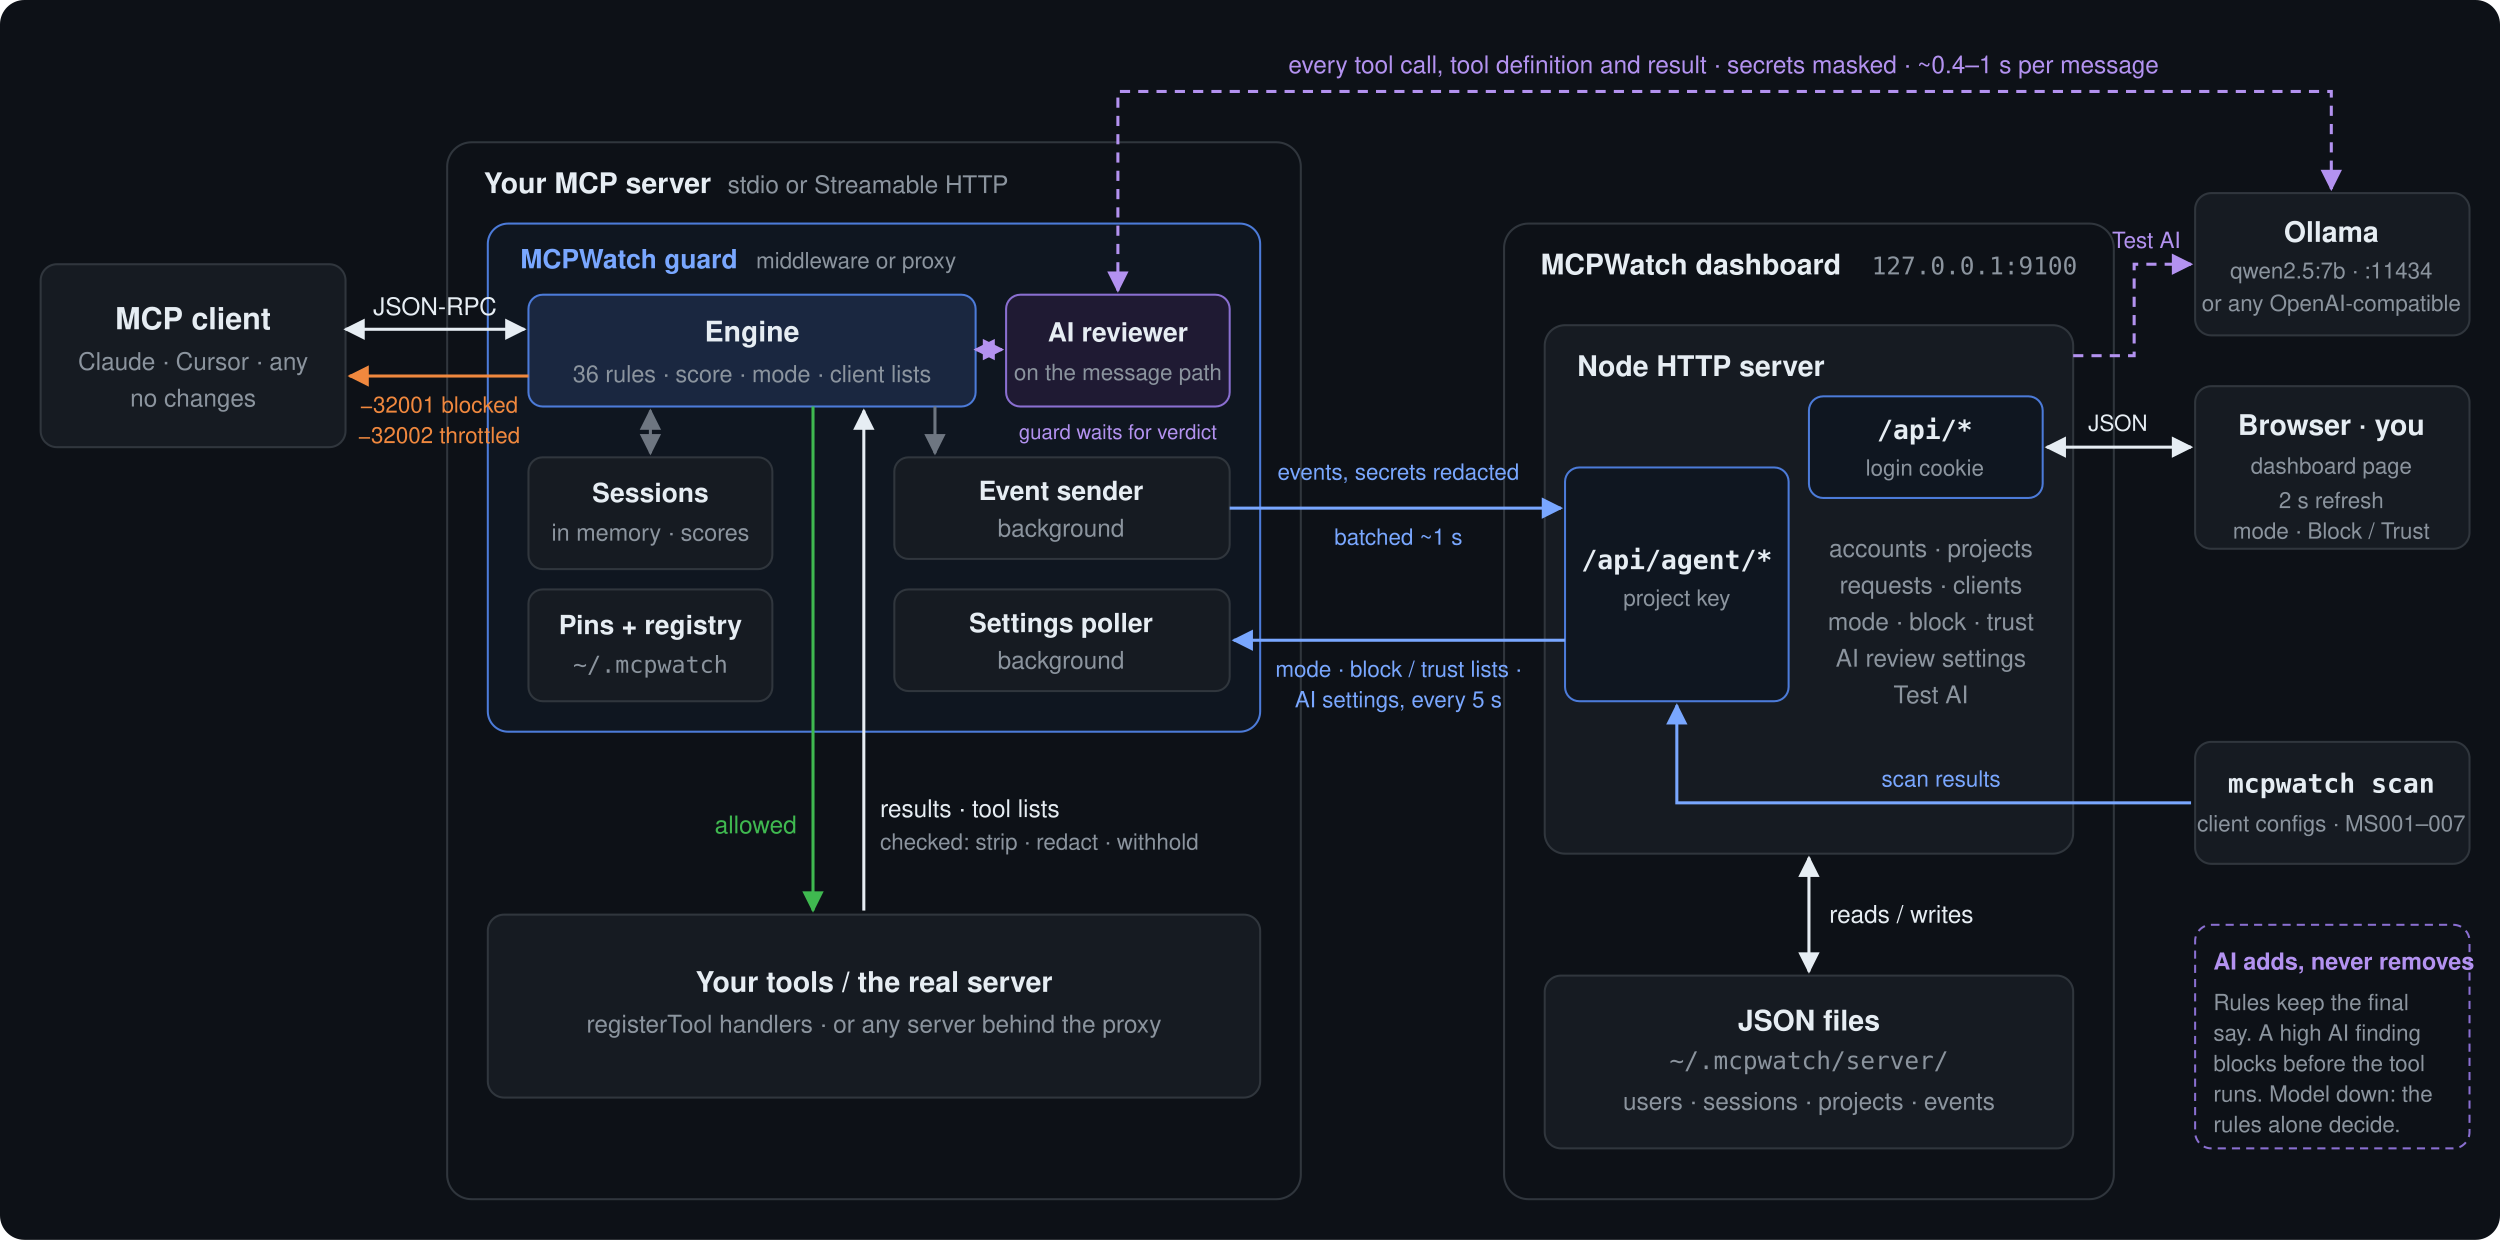
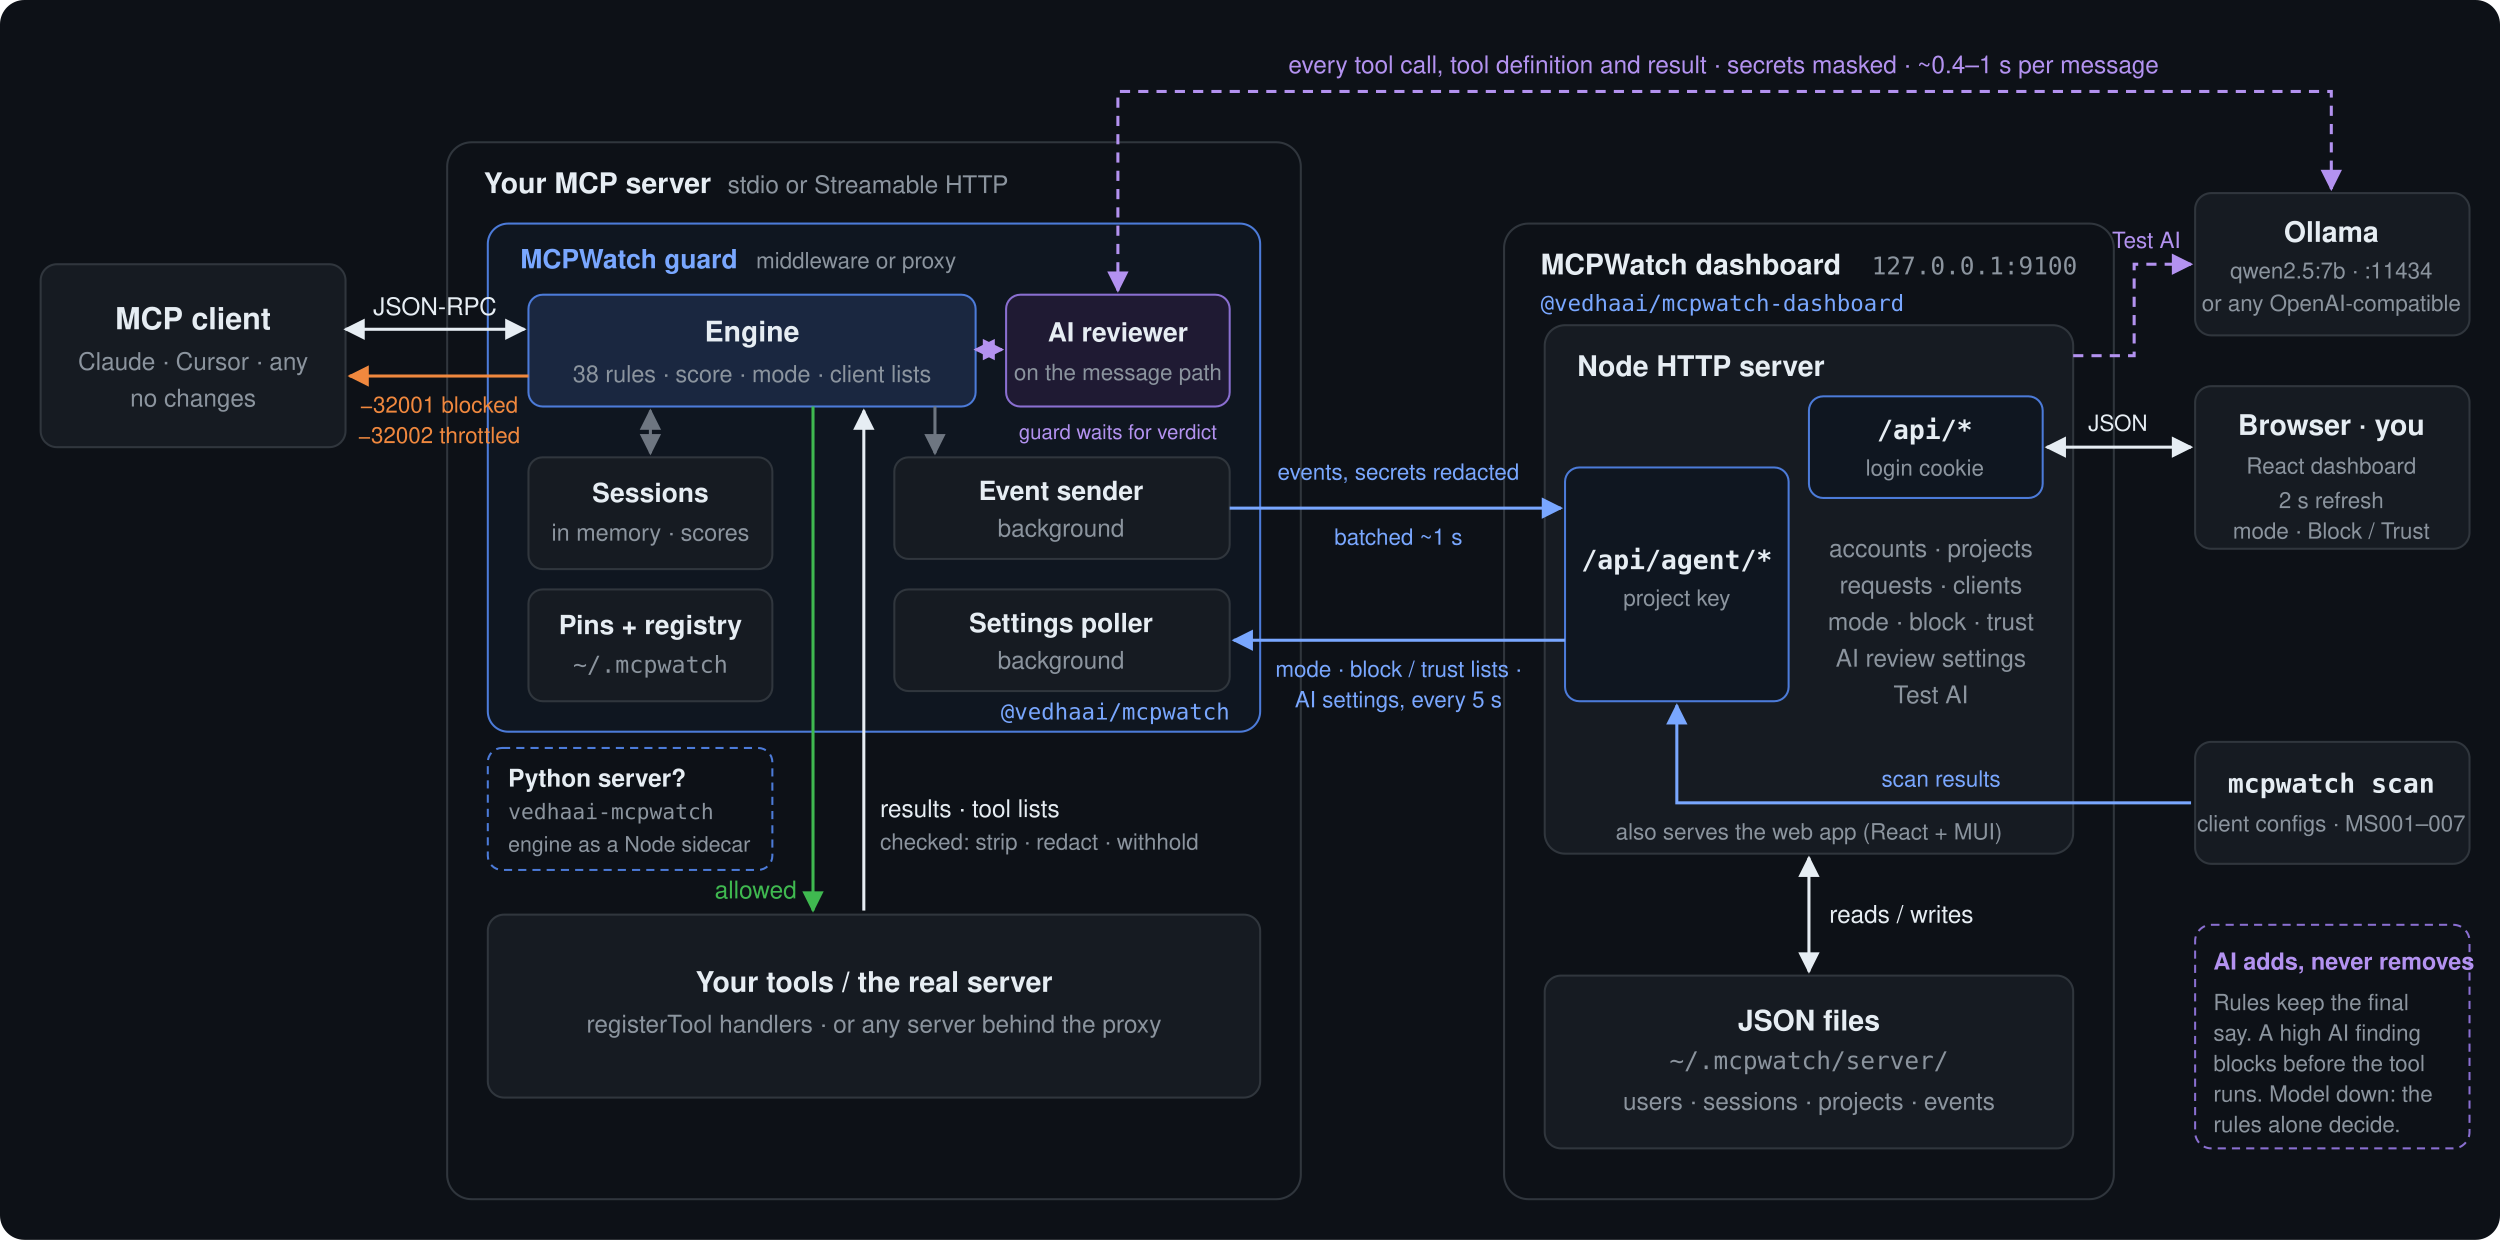
<svg xmlns="http://www.w3.org/2000/svg" viewBox="0 0 1230 610" width="1230" height="610" font-family="-apple-system, Segoe UI, Helvetica, Arial, sans-serif">
  <defs>
    <marker id="a-white" viewBox="0 0 10 10" refX="9" refY="5" markerWidth="7" markerHeight="7" orient="auto-start-reverse">
      <path d="M0 0L10 5L0 10z" fill="#e6edf3" />
    </marker>
    <marker id="a-grey" viewBox="0 0 10 10" refX="9" refY="5" markerWidth="7" markerHeight="7" orient="auto-start-reverse">
      <path d="M0 0L10 5L0 10z" fill="#6e7681" />
    </marker>
    <marker id="a-blue" viewBox="0 0 10 10" refX="9" refY="5" markerWidth="7" markerHeight="7" orient="auto-start-reverse">
      <path d="M0 0L10 5L0 10z" fill="#79a7ff" />
    </marker>
    <marker id="a-green" viewBox="0 0 10 10" refX="9" refY="5" markerWidth="7" markerHeight="7" orient="auto-start-reverse">
      <path d="M0 0L10 5L0 10z" fill="#3fb950" />
    </marker>
    <marker id="a-orange" viewBox="0 0 10 10" refX="9" refY="5" markerWidth="7" markerHeight="7" orient="auto-start-reverse">
      <path d="M0 0L10 5L0 10z" fill="#f0883e" />
    </marker>
    <marker id="a-purple" viewBox="0 0 10 10" refX="9" refY="5" markerWidth="7" markerHeight="7" orient="auto-start-reverse">
      <path d="M0 0L10 5L0 10z" fill="#b392f0" />
    </marker>
  </defs>
  <rect width="1230" height="610" rx="12" fill="#0d1117" />
  <rect x="20" y="130" width="150" height="90" rx="8" fill="#161b22" stroke="#30363d" />
  <text x="95" y="162" fill="#e6edf3" font-size="15" font-weight="600" text-anchor="middle">MCP client</text>
  <text x="95" y="182" fill="#8b949e" font-size="12" text-anchor="middle">Claude · Cursor · any</text>
  <text x="95" y="200" fill="#8b949e" font-size="12" text-anchor="middle">no changes</text>
  <rect x="220" y="70" width="420" height="520" rx="12" fill="none" stroke="#30363d" />
  <text x="238" y="95" fill="#e6edf3" font-size="14" font-weight="600">Your MCP server</text>
  <text x="358" y="95" fill="#8b949e" font-size="12">stdio or Streamable HTTP</text>
  <rect x="240" y="110" width="380" height="250" rx="10" fill="#0f1620" stroke="#4c7bd9" />
  <text x="256" y="132" fill="#79a7ff" font-size="13" font-weight="600">MCPWatch guard</text>
  <text x="372" y="132" fill="#8b949e" font-size="11">middleware or proxy</text>
+   <text x="605" y="354" fill="#79a7ff" font-size="11" text-anchor="end" font-family="Consolas, Menlo, monospace">@vedhaai/mcpwatch</text>
  <rect x="260" y="145" width="220" height="55" rx="7" fill="#1a2740" stroke="#4c7bd9" />
  <text x="370" y="168" fill="#e6edf3" font-size="14" font-weight="600" text-anchor="middle">Engine</text>
-   <text x="370" y="188" fill="#8b949e" font-size="11.5" text-anchor="middle">36 rules · score · mode · client lists</text>
+   <text x="370" y="188" fill="#8b949e" font-size="11.5" text-anchor="middle">38 rules · score · mode · client lists</text>
  <rect x="495" y="145" width="110" height="55" rx="7" fill="#1f1a33" stroke="#8a6fd1" />
  <text x="550" y="168" fill="#e6edf3" font-size="13" font-weight="600" text-anchor="middle">AI reviewer</text>
  <text x="550" y="187" fill="#8b949e" font-size="11" text-anchor="middle">on the message path</text>
  <rect x="260" y="225" width="120" height="55" rx="7" fill="#161b22" stroke="#30363d" />
  <text x="320" y="247" fill="#e6edf3" font-size="13" font-weight="600" text-anchor="middle">Sessions</text>
  <text x="320" y="266" fill="#8b949e" font-size="11.5" text-anchor="middle">in memory · scores</text>
  <rect x="260" y="290" width="120" height="55" rx="7" fill="#161b22" stroke="#30363d" />
  <text x="320" y="312" fill="#e6edf3" font-size="13" font-weight="600" text-anchor="middle">Pins + registry</text>
  <text x="320" y="331" fill="#8b949e" font-size="11.5" text-anchor="middle" font-family="Consolas, Menlo, monospace">~/.mcpwatch</text>
  <rect x="440" y="225" width="165" height="50" rx="7" fill="#161b22" stroke="#30363d" />
  <text x="522" y="246" fill="#e6edf3" font-size="13" font-weight="600" text-anchor="middle">Event sender</text>
  <text x="522" y="264" fill="#8b949e" font-size="12" text-anchor="middle">background</text>
  <rect x="440" y="290" width="165" height="50" rx="7" fill="#161b22" stroke="#30363d" />
  <text x="522" y="311" fill="#e6edf3" font-size="13" font-weight="600" text-anchor="middle">Settings poller</text>
  <text x="522" y="329" fill="#8b949e" font-size="12" text-anchor="middle">background</text>
+   <rect x="240" y="368" width="140" height="60" rx="7" fill="none" stroke="#4c7bd9" stroke-dasharray="4 3" />
+   <text x="250" y="387" fill="#e6edf3" font-size="12" font-weight="600">Python server?</text>
+   <text x="250" y="403" fill="#8b949e" font-size="10.5" font-family="Consolas, Menlo, monospace">vedhaai-mcpwatch</text>
+   <text x="250" y="419" fill="#8b949e" font-size="10.5">engine as a Node sidecar</text>
  <rect x="240" y="450" width="380" height="90" rx="8" fill="#161b22" stroke="#30363d" />
  <text x="430" y="488" fill="#e6edf3" font-size="14" font-weight="600" text-anchor="middle">Your tools / the real server</text>
  <text x="430" y="508" fill="#8b949e" font-size="12" text-anchor="middle">registerTool handlers · or any server behind the proxy</text>
  <rect x="740" y="110" width="300" height="480" rx="12" fill="none" stroke="#30363d" />
  <text x="758" y="135" fill="#e6edf3" font-size="14" font-weight="600">MCPWatch dashboard</text>
  <text x="1022" y="135" fill="#8b949e" font-size="12" text-anchor="end" font-family="Consolas, Menlo, monospace">127.0.0.1:9100</text>
+   <text x="758" y="153" fill="#79a7ff" font-size="11" font-family="Consolas, Menlo, monospace">@vedhaai/mcpwatch-dashboard</text>
  <rect x="760" y="160" width="260" height="260" rx="10" fill="#161b22" stroke="#30363d" />
  <text x="776" y="185" fill="#e6edf3" font-size="14" font-weight="600">Node HTTP server</text>
+   <text x="890" y="413" fill="#8b949e" font-size="11" text-anchor="middle">also serves the web app (React + MUI)</text>
  <rect x="890" y="195" width="115" height="50" rx="7" fill="#0f1620" stroke="#4c7bd9" />
  <text x="947" y="216" fill="#e6edf3" font-size="13" font-weight="600" text-anchor="middle" font-family="Consolas, Menlo, monospace">/api/*</text>
  <text x="947" y="234" fill="#8b949e" font-size="11" text-anchor="middle">login cookie</text>
  <rect x="770" y="230" width="110" height="115" rx="7" fill="#0f1620" stroke="#4c7bd9" />
  <text x="825" y="280" fill="#e6edf3" font-size="13" font-weight="600" text-anchor="middle" font-family="Consolas, Menlo, monospace">/api/agent/*</text>
  <text x="825" y="298" fill="#8b949e" font-size="11" text-anchor="middle">project key</text>
  <text x="950" y="274" fill="#8b949e" font-size="12" text-anchor="middle">accounts · projects</text>
  <text x="950" y="292" fill="#8b949e" font-size="12" text-anchor="middle">requests · clients</text>
  <text x="950" y="310" fill="#8b949e" font-size="12" text-anchor="middle">mode · block · trust</text>
  <text x="950" y="328" fill="#8b949e" font-size="12" text-anchor="middle">AI review settings</text>
  <text x="950" y="346" fill="#8b949e" font-size="12" text-anchor="middle">Test AI</text>
  <rect x="760" y="480" width="260" height="85" rx="8" fill="#161b22" stroke="#30363d" />
  <text x="890" y="507" fill="#e6edf3" font-size="14" font-weight="600" text-anchor="middle">JSON files</text>
  <text x="890" y="526" fill="#8b949e" font-size="12" text-anchor="middle" font-family="Consolas, Menlo, monospace">~/.mcpwatch/server/</text>
  <text x="890" y="546" fill="#8b949e" font-size="12" text-anchor="middle">users · sessions · projects · events</text>
  <rect x="1080" y="95" width="135" height="70" rx="8" fill="#161b22" stroke="#30363d" />
  <text x="1147" y="119" fill="#e6edf3" font-size="14" font-weight="600" text-anchor="middle">Ollama</text>
  <text x="1147" y="137" fill="#8b949e" font-size="11" text-anchor="middle">qwen2.5:7b · :11434</text>
  <text x="1147" y="153" fill="#8b949e" font-size="11" text-anchor="middle">or any OpenAI-compatible</text>
  <rect x="1080" y="190" width="135" height="80" rx="8" fill="#161b22" stroke="#30363d" />
  <text x="1147" y="214" fill="#e6edf3" font-size="14" font-weight="600" text-anchor="middle">Browser · you</text>
-   <text x="1147" y="233" fill="#8b949e" font-size="11" text-anchor="middle">dashboard page</text>
+   <text x="1147" y="233" fill="#8b949e" font-size="11" text-anchor="middle">React dashboard</text>
  <text x="1147" y="250" fill="#8b949e" font-size="11" text-anchor="middle">2 s refresh</text>
  <text x="1147" y="265" fill="#8b949e" font-size="11" text-anchor="middle">mode · Block / Trust</text>
  <rect x="1080" y="365" width="135" height="60" rx="8" fill="#161b22" stroke="#30363d" />
  <text x="1147" y="390" fill="#e6edf3" font-size="13" font-weight="600" text-anchor="middle" font-family="Consolas, Menlo, monospace">mcpwatch scan</text>
  <text x="1147" y="409" fill="#8b949e" font-size="11" text-anchor="middle">client configs · MS001–007</text>
  <rect x="1080" y="455" width="135" height="110" rx="8" fill="none" stroke="#8a6fd1" stroke-dasharray="4 3" />
  <text x="1089" y="477" fill="#b392f0" font-size="11.5" font-weight="600">AI adds, never removes</text>
  <text x="1089" y="497" fill="#8b949e" font-size="11">Rules keep the final</text>
  <text x="1089" y="512" fill="#8b949e" font-size="11">say. A high AI finding</text>
  <text x="1089" y="527" fill="#8b949e" font-size="11">blocks before the tool</text>
  <text x="1089" y="542" fill="#8b949e" font-size="11">runs. Model down: the</text>
  <text x="1089" y="557" fill="#8b949e" font-size="11">rules alone decide.</text>
  <line x1="170" y1="162" x2="258" y2="162" stroke="#e6edf3" stroke-width="1.5" marker-start="url(#a-white)" marker-end="url(#a-white)" />
  <text x="214" y="155" fill="#e6edf3" font-size="12" text-anchor="middle">JSON-RPC</text>
  <line x1="260" y1="185" x2="172" y2="185" stroke="#f0883e" stroke-width="1.5" marker-end="url(#a-orange)" />
  <text x="216" y="203" fill="#f0883e" font-size="11" text-anchor="middle">−32001 blocked</text>
  <text x="216" y="218" fill="#f0883e" font-size="11" text-anchor="middle">−32002 throttled</text>
  <line x1="320" y1="202" x2="320" y2="223" stroke="#6e7681" stroke-width="1.5" marker-start="url(#a-grey)" marker-end="url(#a-grey)" />
  <line x1="480" y1="172" x2="493" y2="172" stroke="#b392f0" stroke-width="1.5" marker-start="url(#a-purple)" marker-end="url(#a-purple)" />
  <line x1="460" y1="200" x2="460" y2="223" stroke="#6e7681" stroke-width="1.5" marker-end="url(#a-grey)" />
  <text x="550" y="216" fill="#b392f0" font-size="10" text-anchor="middle">guard waits for verdict</text>
  <line x1="400" y1="200" x2="400" y2="448" stroke="#3fb950" stroke-width="1.5" marker-end="url(#a-green)" />
-   <text x="392" y="410" fill="#3fb950" font-size="12" text-anchor="end">allowed</text>
+   <text x="392" y="442" fill="#3fb950" font-size="12" text-anchor="end">allowed</text>
  <line x1="425" y1="448" x2="425" y2="202" stroke="#e6edf3" stroke-width="1.5" marker-end="url(#a-white)" />
  <text x="433" y="402" fill="#e6edf3" font-size="12">results · tool lists</text>
  <text x="433" y="418" fill="#8b949e" font-size="11">checked: strip · redact · withhold</text>
  <line x1="605" y1="250" x2="768" y2="250" stroke="#79a7ff" stroke-width="1.5" marker-end="url(#a-blue)" />
  <text x="688" y="236" fill="#79a7ff" font-size="11" text-anchor="middle">events, secrets redacted</text>
  <text x="688" y="268" fill="#79a7ff" font-size="11" text-anchor="middle">batched ~1 s</text>
  <line x1="770" y1="315" x2="607" y2="315" stroke="#79a7ff" stroke-width="1.5" marker-end="url(#a-blue)" />
  <text x="688" y="333" fill="#79a7ff" font-size="11" text-anchor="middle">mode · block / trust lists ·</text>
  <text x="688" y="348" fill="#79a7ff" font-size="11" text-anchor="middle">AI settings, every 5 s</text>
  <line x1="890" y1="422" x2="890" y2="478" stroke="#e6edf3" stroke-width="1.5" marker-start="url(#a-white)" marker-end="url(#a-white)" />
  <text x="900" y="454" fill="#e6edf3" font-size="12">reads / writes</text>
  <line x1="1007" y1="220" x2="1078" y2="220" stroke="#e6edf3" stroke-width="1.5" marker-start="url(#a-white)" marker-end="url(#a-white)" />
  <text x="1042" y="212" fill="#e6edf3" font-size="11" text-anchor="middle">JSON</text>
  <path d="M1078 395 H825 V347" fill="none" stroke="#79a7ff" stroke-width="1.5" marker-end="url(#a-blue)" />
  <text x="955" y="387" fill="#79a7ff" font-size="11" text-anchor="middle">scan results</text>
  <path d="M1020 175 H1050 V130 H1078" fill="none" stroke="#b392f0" stroke-width="1.5" stroke-dasharray="5 4" marker-end="url(#a-purple)" />
  <text x="1056" y="122" fill="#b392f0" font-size="11" text-anchor="middle">Test AI</text>
  <path d="M550 143 V45 H1147 V93" fill="none" stroke="#b392f0" stroke-width="1.5" stroke-dasharray="5 4" marker-start="url(#a-purple)" marker-end="url(#a-purple)" />
  <text x="848" y="36" fill="#b392f0" font-size="12" text-anchor="middle">every tool call, tool definition and result · secrets masked · ~0.4–1 s per message</text>
</svg>
